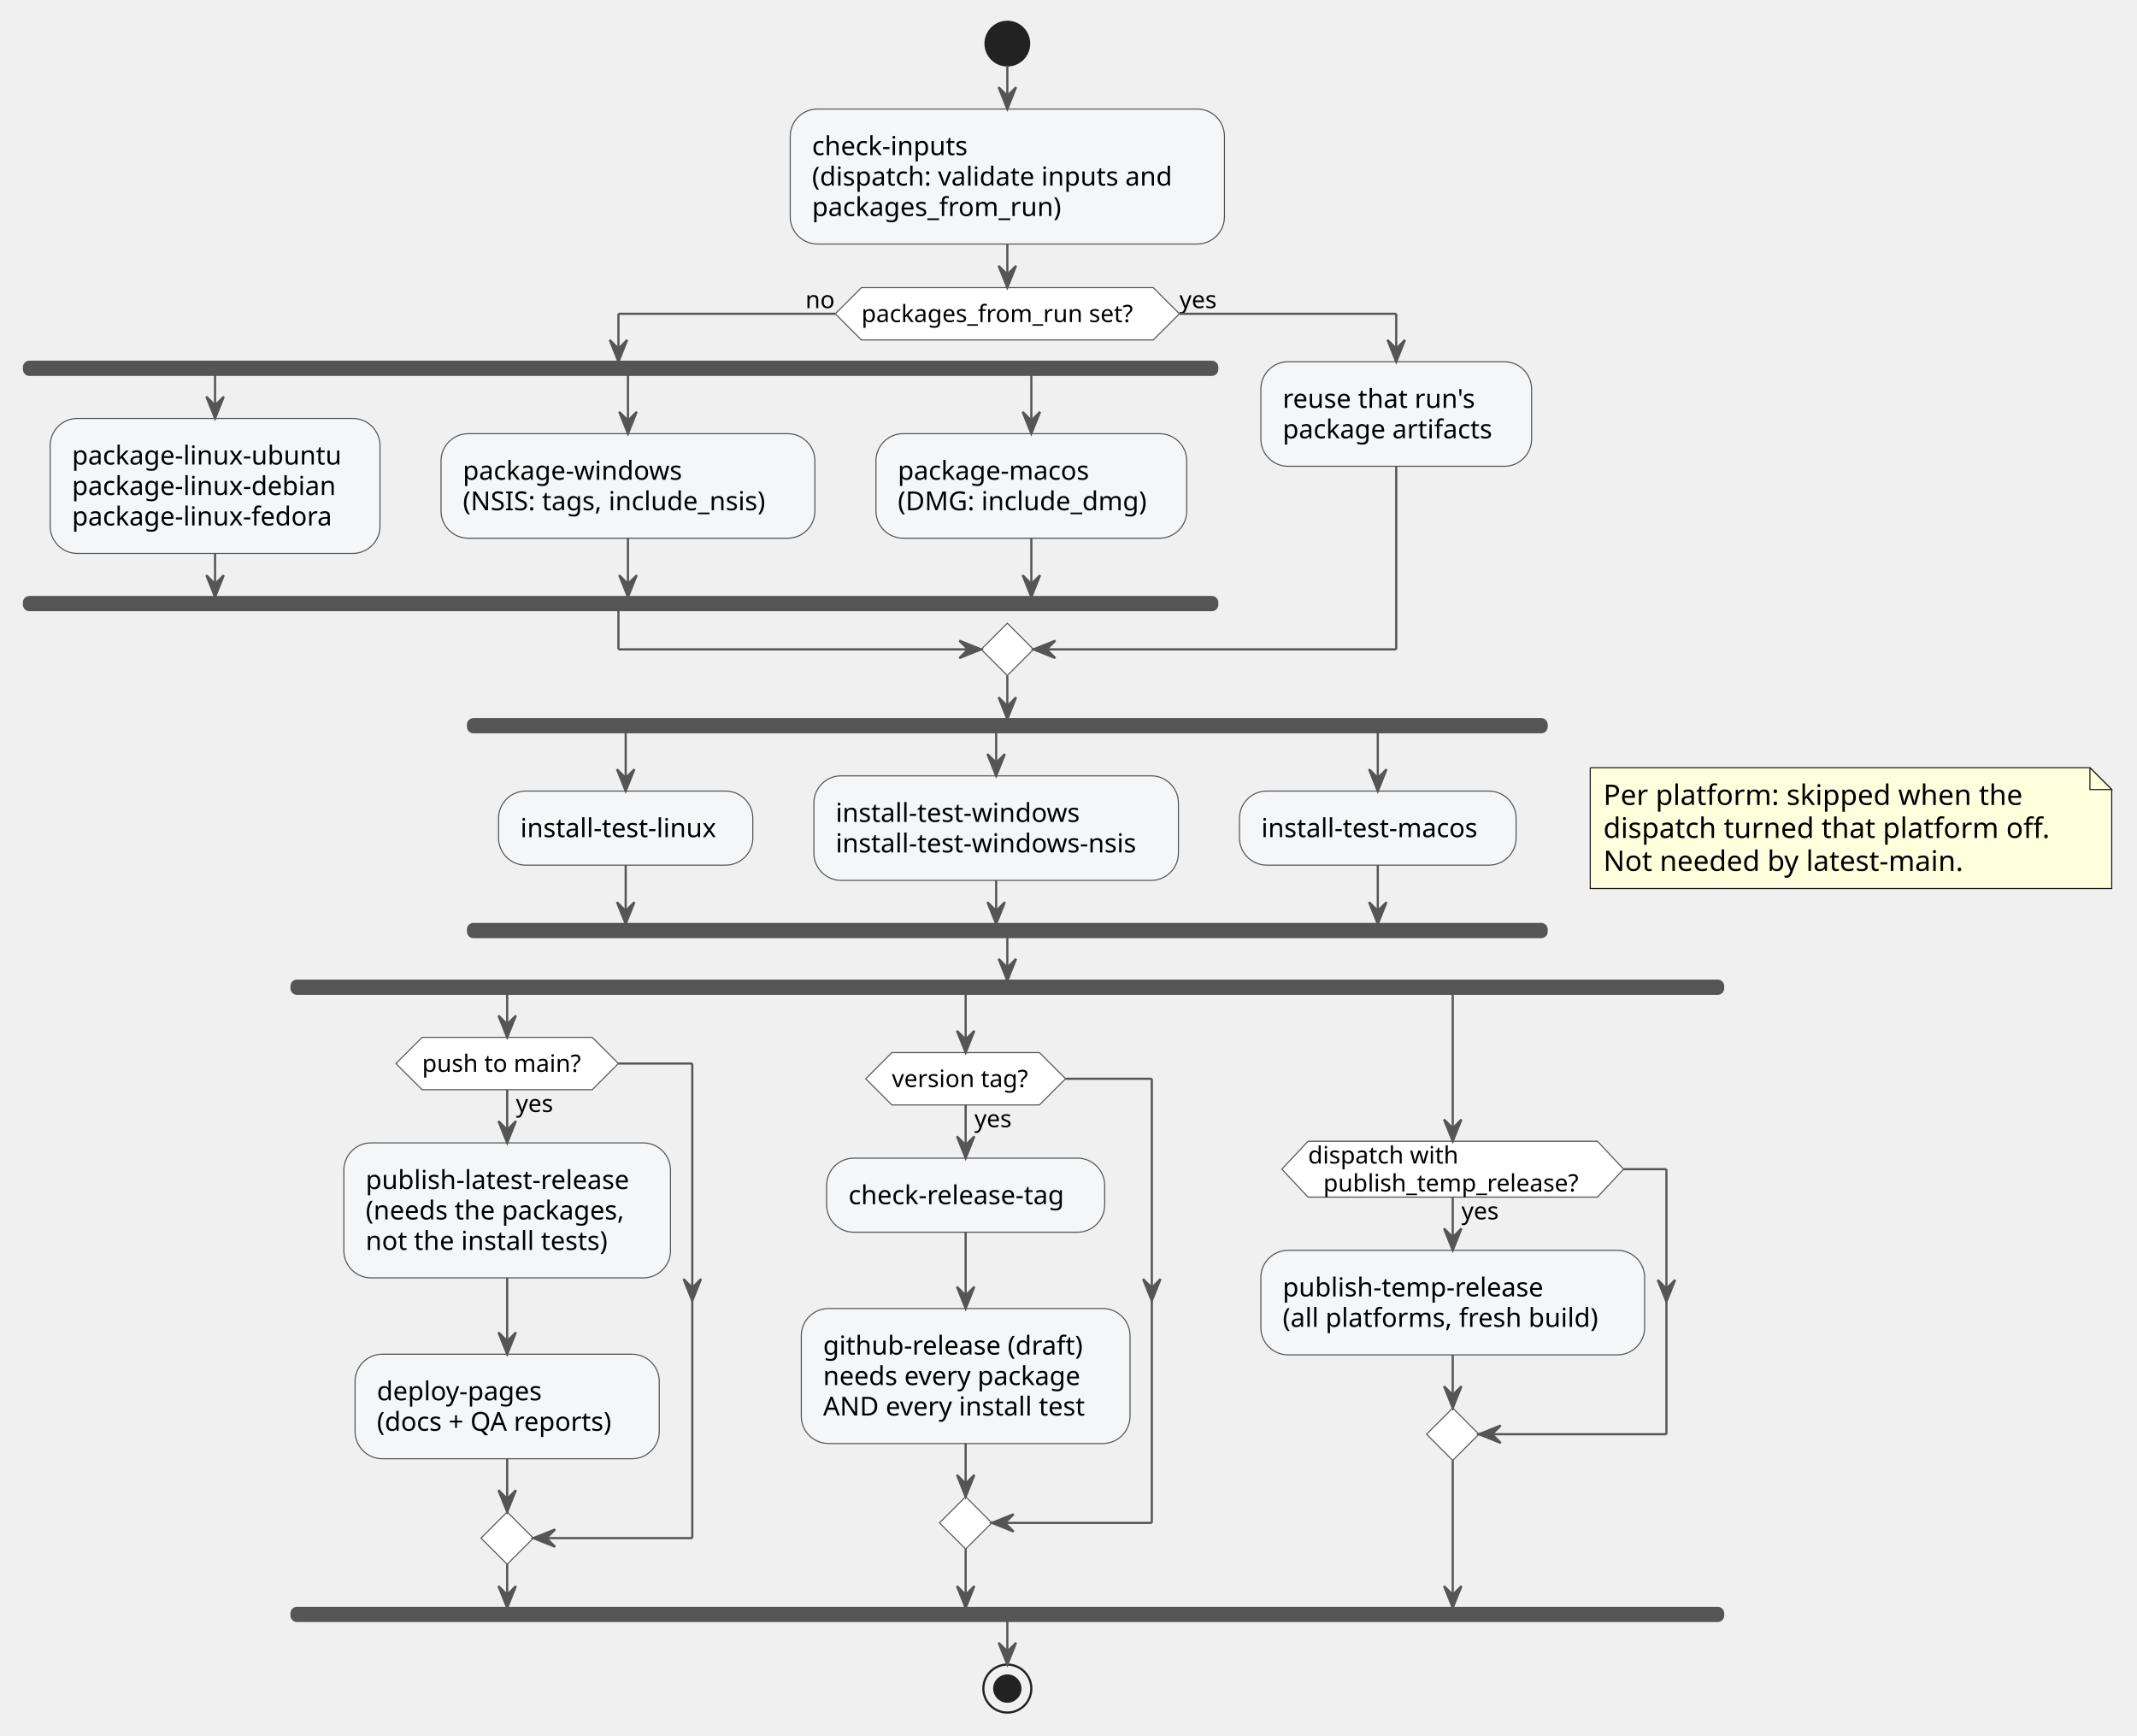
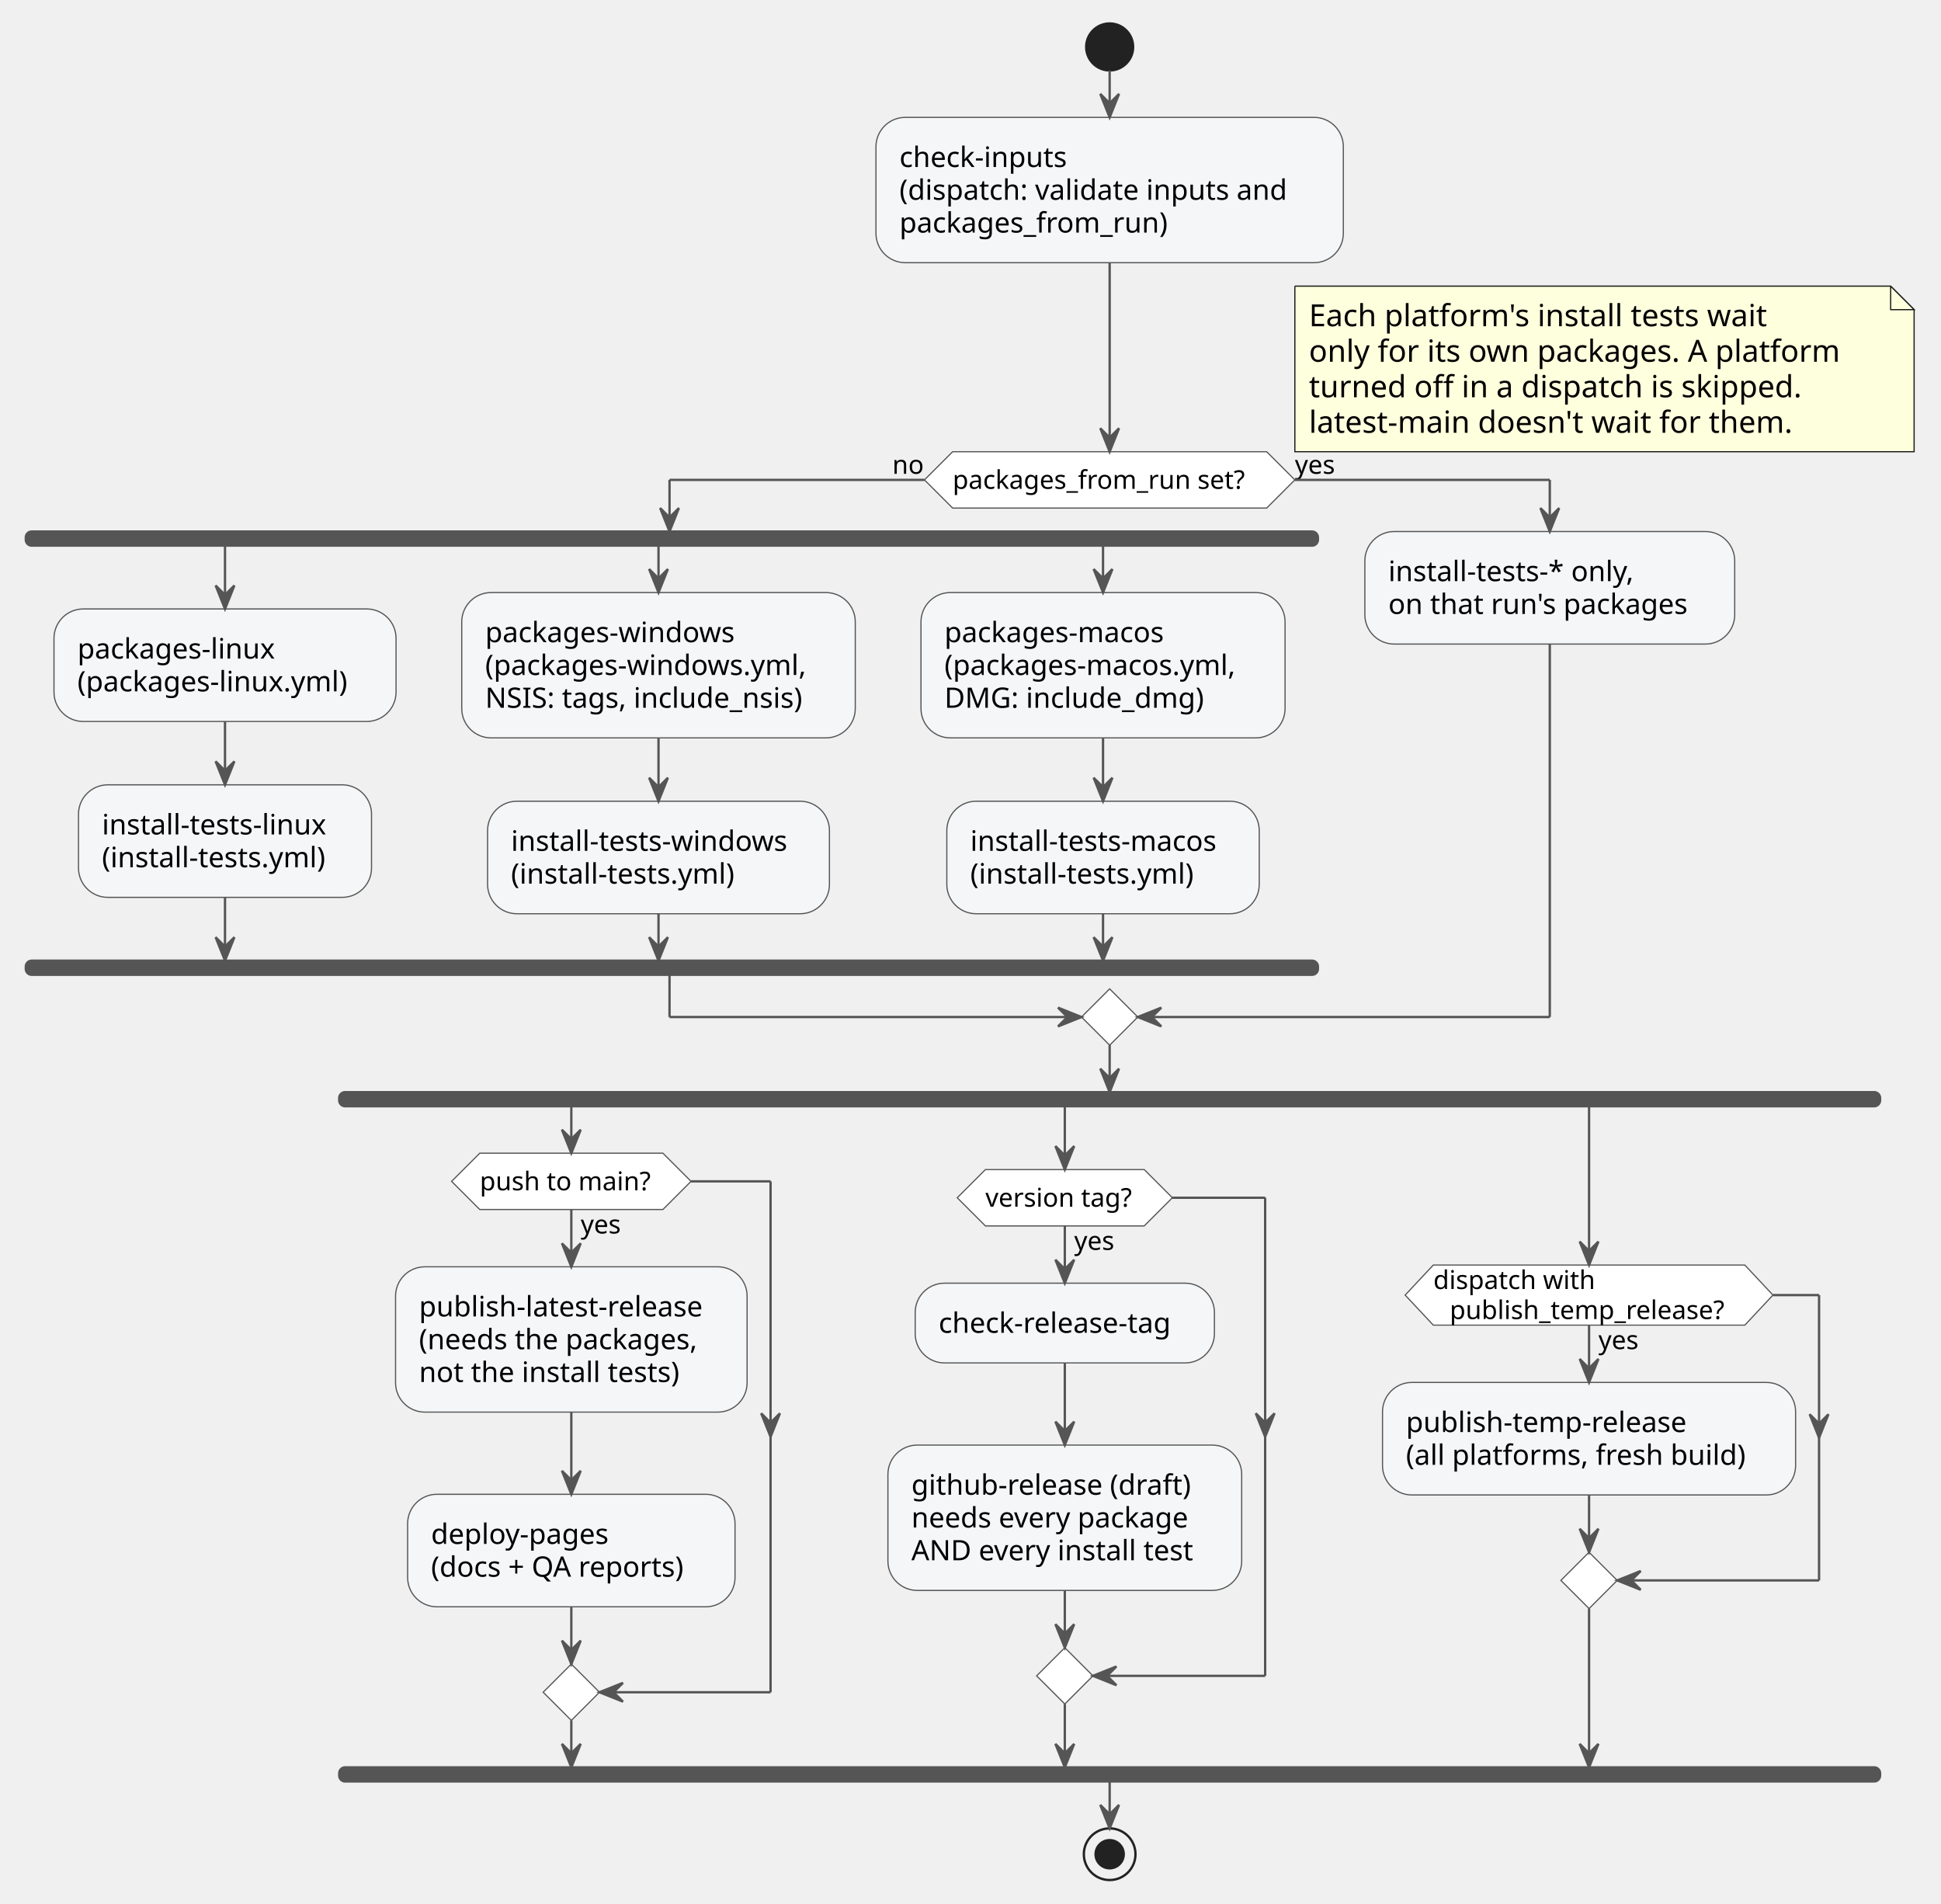
- <svg xmlns="http://www.w3.org/2000/svg" contentStyleType="text/css" data-diagram-type="ACTIVITY" height="796px" preserveAspectRatio="none" style="width:980px;height:796px;background:#FFFFFF;" version="1.1" viewBox="0 0 980 796" width="980px" zoomAndPan="magnify">
+ <svg xmlns="http://www.w3.org/2000/svg" contentStyleType="text/css" data-diagram-type="ACTIVITY" height="811px" preserveAspectRatio="none" style="width:827px;height:811px;background:#FFFFFF;" version="1.1" viewBox="0 0 827 811" width="827px" zoomAndPan="magnify">
  <defs />
  <g>
-     <ellipse cx="461.949" cy="20" fill="#222222" rx="10" ry="10" style="stroke:#222222;stroke-width:1;" />
-     <rect fill="#F4F6F8" height="61.906" rx="12.5" ry="12.5" style="stroke:#555555;stroke-width:0.5;" width="199.127" x="362.385" y="50" />
-     <text fill="#000000" font-family="sans-serif" font-size="12" lengthAdjust="spacing" textLength="76.582" x="372.385" y="71.139">check-inputs</text>
-     <text fill="#000000" font-family="sans-serif" font-size="12" lengthAdjust="spacing" textLength="179.127" x="372.385" y="85.107">(dispatch: validate inputs and</text>
-     <text fill="#000000" font-family="sans-serif" font-size="12" lengthAdjust="spacing" textLength="122.139" x="372.385" y="99.076">packages_from_run)</text>
-     <polygon fill="#FFFFFF" points="395.041,131.906,528.856,131.906,540.856,143.906,528.856,155.906,395.041,155.906,383.041,143.906,395.041,131.906" style="stroke:#555555;stroke-width:0.5;" />
-     <text fill="#000000" font-family="sans-serif" font-size="11" lengthAdjust="spacing" textLength="133.815" x="395.041" y="147.714">packages_from_run set?</text>
-     <text fill="#000000" font-family="sans-serif" font-size="11" lengthAdjust="spacing" textLength="13.702" x="369.339" y="141.312">no</text>
-     <text fill="#000000" font-family="sans-serif" font-size="11" lengthAdjust="spacing" textLength="19.008" x="540.856" y="141.312">yes</text>
-     <rect fill="#555555" height="6" rx="2.5" ry="2.5" style="stroke:#555555;stroke-width:1;" width="547.217" x="11" y="165.906" />
-     <rect fill="#F4F6F8" height="61.906" rx="12.5" ry="12.5" style="stroke:#555555;stroke-width:0.5;" width="151.256" x="23" y="191.906" />
-     <text fill="#000000" font-family="sans-serif" font-size="12" lengthAdjust="spacing" textLength="131.256" x="33" y="213.045">package-linux-ubuntu</text>
-     <text fill="#000000" font-family="sans-serif" font-size="12" lengthAdjust="spacing" textLength="129.422" x="33" y="227.014">package-linux-debian</text>
-     <text fill="#000000" font-family="sans-serif" font-size="12" lengthAdjust="spacing" textLength="127.365" x="33" y="240.982">package-linux-fedora</text>
-     <rect fill="#F4F6F8" height="47.938" rx="12.5" ry="12.5" style="stroke:#555555;stroke-width:0.5;" width="171.447" x="202.256" y="198.891" />
-     <text fill="#000000" font-family="sans-serif" font-size="12" lengthAdjust="spacing" textLength="106.981" x="212.256" y="220.029">package-windows</text>
-     <text fill="#000000" font-family="sans-serif" font-size="12" lengthAdjust="spacing" textLength="151.447" x="212.256" y="233.998">(NSIS: tags, include_nsis)</text>
-     <rect fill="#F4F6F8" height="47.938" rx="12.5" ry="12.5" style="stroke:#555555;stroke-width:0.5;" width="142.514" x="401.703" y="198.891" />
-     <text fill="#000000" font-family="sans-serif" font-size="12" lengthAdjust="spacing" textLength="94.436" x="411.703" y="220.029">package-macos</text>
-     <text fill="#000000" font-family="sans-serif" font-size="12" lengthAdjust="spacing" textLength="122.514" x="411.703" y="233.998">(DMG: include_dmg)</text>
-     <rect fill="#555555" height="6" rx="2.5" ry="2.5" style="stroke:#555555;stroke-width:1;" width="547.217" x="11" y="273.812" />
-     <rect fill="#F4F6F8" height="47.938" rx="12.5" ry="12.5" style="stroke:#555555;stroke-width:0.5;" width="124.144" x="578.217" y="165.906" />
-     <text fill="#000000" font-family="sans-serif" font-size="12" lengthAdjust="spacing" textLength="95.25" x="588.217" y="187.045">reuse that run's</text>
-     <text fill="#000000" font-family="sans-serif" font-size="12" lengthAdjust="spacing" textLength="104.144" x="588.217" y="201.014">package artifacts</text>
-     <polygon fill="#FFFFFF" points="461.949,285.812,473.949,297.812,461.949,309.812,449.949,297.812,461.949,285.812" style="stroke:#555555;stroke-width:0.5;" />
-     <path d="M729.267,352.082 L729.267,407.481 L968.411,407.481 L968.411,362.082 L958.411,352.082 L729.267,352.082" fill="#FEFFDD" style="stroke:#181818;stroke-width:0.5;" />
-     <path d="M958.411,352.082 L958.411,362.082 L968.411,362.082 L958.411,352.082" fill="#FEFFDD" style="stroke:#181818;stroke-width:0.5;" />
-     <text fill="#000000" font-family="sans-serif" font-size="13" lengthAdjust="spacing" textLength="204.667" x="735.267" y="369.149">Per platform: skipped when the</text>
-     <text fill="#000000" font-family="sans-serif" font-size="13" lengthAdjust="spacing" textLength="218.144" x="735.267" y="384.282">dispatch turned that platform off.</text>
-     <text fill="#000000" font-family="sans-serif" font-size="13" lengthAdjust="spacing" textLength="177.703" x="735.267" y="399.415">Not needed by latest-main.</text>
-     <rect fill="#555555" height="6" rx="2.5" ry="2.5" style="stroke:#555555;stroke-width:1;" width="494.637" x="214.63" y="329.812" />
-     <rect fill="#F4F6F8" height="33.969" rx="12.5" ry="12.5" style="stroke:#555555;stroke-width:0.5;" width="116.603" x="228.63" y="362.797" />
-     <text fill="#000000" font-family="sans-serif" font-size="12" lengthAdjust="spacing" textLength="96.603" x="238.63" y="383.935">install-test-linux</text>
-     <rect fill="#F4F6F8" height="47.938" rx="12.5" ry="12.5" style="stroke:#555555;stroke-width:0.5;" width="167.176" x="373.234" y="355.812" />
-     <text fill="#000000" font-family="sans-serif" font-size="12" lengthAdjust="spacing" textLength="119.402" x="383.234" y="376.951">install-test-windows</text>
-     <text fill="#000000" font-family="sans-serif" font-size="12" lengthAdjust="spacing" textLength="147.176" x="383.234" y="390.92">install-test-windows-nsis</text>
-     <rect fill="#F4F6F8" height="33.969" rx="12.5" ry="12.5" style="stroke:#555555;stroke-width:0.5;" width="126.857" x="568.41" y="362.797" />
-     <text fill="#000000" font-family="sans-serif" font-size="12" lengthAdjust="spacing" textLength="106.857" x="578.41" y="383.935">install-test-macos</text>
-     <rect fill="#555555" height="6" rx="2.5" ry="2.5" style="stroke:#555555;stroke-width:1;" width="494.637" x="214.63" y="423.75" />
-     <rect fill="#555555" height="6" rx="2.5" ry="2.5" style="stroke:#555555;stroke-width:1;" width="656.514" x="133.692" y="449.75" />
-     <rect fill="#F4F6F8" height="61.906" rx="12.5" ry="12.5" style="stroke:#555555;stroke-width:0.5;" width="149.779" x="157.692" y="524.152" />
-     <text fill="#000000" font-family="sans-serif" font-size="12" lengthAdjust="spacing" textLength="129.779" x="167.692" y="545.291">publish-latest-release</text>
-     <text fill="#000000" font-family="sans-serif" font-size="12" lengthAdjust="spacing" textLength="129.182" x="167.692" y="559.26">(needs the packages,</text>
-     <text fill="#000000" font-family="sans-serif" font-size="12" lengthAdjust="spacing" textLength="120.686" x="167.692" y="573.229">not the install tests)</text>
-     <rect fill="#F4F6F8" height="47.938" rx="12.5" ry="12.5" style="stroke:#555555;stroke-width:0.5;" width="139.49" x="162.836" y="621.059" />
-     <text fill="#000000" font-family="sans-serif" font-size="12" lengthAdjust="spacing" textLength="80.947" x="172.836" y="642.197">deploy-pages</text>
-     <text fill="#000000" font-family="sans-serif" font-size="12" lengthAdjust="spacing" textLength="119.49" x="172.836" y="656.166">(docs + QA reports)</text>
-     <polygon fill="#FFFFFF" points="193.574,475.75,271.589,475.75,283.589,487.75,271.589,499.75,193.574,499.75,181.574,487.75,193.574,475.75" style="stroke:#555555;stroke-width:0.5;" />
-     <text fill="#000000" font-family="sans-serif" font-size="11" lengthAdjust="spacing" textLength="19.008" x="236.582" y="509.96">yes</text>
-     <text fill="#000000" font-family="sans-serif" font-size="11" lengthAdjust="spacing" textLength="78.015" x="193.574" y="491.558">push to main?</text>
-     <polygon fill="#FFFFFF" points="232.582,693.398,244.582,705.398,232.582,717.398,220.582,705.398,232.582,693.398" style="stroke:#555555;stroke-width:0.5;" />
-     <rect fill="#F4F6F8" height="33.969" rx="12.5" ry="12.5" style="stroke:#555555;stroke-width:0.5;" width="127.49" x="379.093" y="531.137" />
-     <text fill="#000000" font-family="sans-serif" font-size="12" lengthAdjust="spacing" textLength="107.49" x="389.093" y="552.275">check-release-tag</text>
-     <rect fill="#F4F6F8" height="61.906" rx="12.5" ry="12.5" style="stroke:#555555;stroke-width:0.5;" width="150.734" x="367.471" y="600.106" />
-     <text fill="#000000" font-family="sans-serif" font-size="12" lengthAdjust="spacing" textLength="128.848" x="377.471" y="621.244">github-release (draft)</text>
-     <text fill="#000000" font-family="sans-serif" font-size="12" lengthAdjust="spacing" textLength="128.643" x="377.471" y="635.213">needs every package</text>
-     <text fill="#000000" font-family="sans-serif" font-size="12" lengthAdjust="spacing" textLength="130.734" x="377.471" y="649.182">AND every install test</text>
-     <polygon fill="#FFFFFF" points="409.009,482.734,476.668,482.734,488.668,494.734,476.668,506.734,409.009,506.734,397.009,494.734,409.009,482.734" style="stroke:#555555;stroke-width:0.5;" />
-     <text fill="#000000" font-family="sans-serif" font-size="11" lengthAdjust="spacing" textLength="19.008" x="446.838" y="516.945">yes</text>
-     <text fill="#000000" font-family="sans-serif" font-size="11" lengthAdjust="spacing" textLength="67.66" x="409.009" y="498.543">version tag?</text>
-     <polygon fill="#FFFFFF" points="442.838,686.414,454.838,698.414,442.838,710.414,430.838,698.414,442.838,686.414" style="stroke:#555555;stroke-width:0.5;" />
-     <rect fill="#F4F6F8" height="47.938" rx="12.5" ry="12.5" style="stroke:#555555;stroke-width:0.5;" width="176" x="578.206" y="573.41" />
-     <text fill="#000000" font-family="sans-serif" font-size="12" lengthAdjust="spacing" textLength="127.441" x="588.206" y="594.549">publish-temp-release</text>
-     <text fill="#000000" font-family="sans-serif" font-size="12" lengthAdjust="spacing" textLength="156" x="588.206" y="608.518">(all platforms, fresh build)</text>
-     <polygon fill="#FFFFFF" points="599.848,523.398,732.563,523.398,744.563,536.203,732.563,549.008,599.848,549.008,587.848,536.203,599.848,523.398" style="stroke:#555555;stroke-width:0.5;" />
-     <text fill="#000000" font-family="sans-serif" font-size="11" lengthAdjust="spacing" textLength="19.008" x="670.206" y="559.218">yes</text>
-     <text fill="#000000" font-family="sans-serif" font-size="11" lengthAdjust="spacing" textLength="73.659" x="599.848" y="533.609">dispatch with</text>
-     <text fill="#000000" font-family="sans-serif" font-size="11" lengthAdjust="spacing" textLength="125.721" x="606.842" y="546.414">publish_temp_release?</text>
-     <polygon fill="#FFFFFF" points="666.206,645.75,678.206,657.75,666.206,669.75,654.206,657.75,666.206,645.75" style="stroke:#555555;stroke-width:0.5;" />
-     <rect fill="#555555" height="6" rx="2.5" ry="2.5" style="stroke:#555555;stroke-width:1;" width="656.514" x="133.692" y="737.398" />
-     <ellipse cx="461.949" cy="774.398" fill="none" rx="11" ry="11" style="stroke:#222222;stroke-width:1;" />
-     <ellipse cx="461.949" cy="774.398" fill="#222222" rx="6" ry="6" style="stroke:#222222;stroke-width:1;" />
-     <line style="stroke:#555555;stroke-width:1;" x1="461.949" x2="461.949" y1="30" y2="50" />
-     <polygon fill="#555555" points="457.949,40,461.949,50,465.949,40,461.949,44" style="stroke:#555555;stroke-width:1;" />
-     <line style="stroke:#555555;stroke-width:1;" x1="98.628" x2="98.628" y1="171.906" y2="191.906" />
-     <polygon fill="#555555" points="94.628,181.906,98.628,191.906,102.628,181.906,98.628,185.906" style="stroke:#555555;stroke-width:1;" />
-     <line style="stroke:#555555;stroke-width:1;" x1="287.979" x2="287.979" y1="171.906" y2="198.891" />
-     <polygon fill="#555555" points="283.979,188.891,287.979,198.891,291.979,188.891,287.979,192.891" style="stroke:#555555;stroke-width:1;" />
-     <line style="stroke:#555555;stroke-width:1;" x1="472.96" x2="472.96" y1="171.906" y2="198.891" />
-     <polygon fill="#555555" points="468.96,188.891,472.96,198.891,476.96,188.891,472.96,192.891" style="stroke:#555555;stroke-width:1;" />
-     <line style="stroke:#555555;stroke-width:1;" x1="98.628" x2="98.628" y1="253.812" y2="273.812" />
-     <polygon fill="#555555" points="94.628,263.812,98.628,273.812,102.628,263.812,98.628,267.812" style="stroke:#555555;stroke-width:1;" />
-     <line style="stroke:#555555;stroke-width:1;" x1="287.979" x2="287.979" y1="246.828" y2="273.812" />
-     <polygon fill="#555555" points="283.979,263.812,287.979,273.812,291.979,263.812,287.979,267.812" style="stroke:#555555;stroke-width:1;" />
-     <line style="stroke:#555555;stroke-width:1;" x1="472.96" x2="472.96" y1="246.828" y2="273.812" />
-     <polygon fill="#555555" points="468.96,263.812,472.96,273.812,476.96,263.812,472.96,267.812" style="stroke:#555555;stroke-width:1;" />
-     <line style="stroke:#555555;stroke-width:1;" x1="383.041" x2="283.608" y1="143.906" y2="143.906" />
-     <line style="stroke:#555555;stroke-width:1;" x1="283.608" x2="283.608" y1="143.906" y2="165.906" />
-     <polygon fill="#555555" points="279.608,155.906,283.608,165.906,287.608,155.906,283.608,159.906" style="stroke:#555555;stroke-width:1;" />
-     <line style="stroke:#555555;stroke-width:1;" x1="540.856" x2="640.289" y1="143.906" y2="143.906" />
-     <line style="stroke:#555555;stroke-width:1;" x1="640.289" x2="640.289" y1="143.906" y2="165.906" />
-     <polygon fill="#555555" points="636.289,155.906,640.289,165.906,644.289,155.906,640.289,159.906" style="stroke:#555555;stroke-width:1;" />
-     <line style="stroke:#555555;stroke-width:1;" x1="283.608" x2="283.608" y1="279.812" y2="297.812" />
-     <line style="stroke:#555555;stroke-width:1;" x1="283.608" x2="449.949" y1="297.812" y2="297.812" />
-     <polygon fill="#555555" points="439.949,293.812,449.949,297.812,439.949,301.812,443.949,297.812" style="stroke:#555555;stroke-width:1;" />
-     <line style="stroke:#555555;stroke-width:1;" x1="640.289" x2="640.289" y1="213.844" y2="297.812" />
-     <line style="stroke:#555555;stroke-width:1;" x1="640.289" x2="473.949" y1="297.812" y2="297.812" />
-     <polygon fill="#555555" points="483.949,293.812,473.949,297.812,483.949,301.812,479.949,297.812" style="stroke:#555555;stroke-width:1;" />
-     <line style="stroke:#555555;stroke-width:1;" x1="461.949" x2="461.949" y1="111.906" y2="131.906" />
-     <polygon fill="#555555" points="457.949,121.906,461.949,131.906,465.949,121.906,461.949,125.906" style="stroke:#555555;stroke-width:1;" />
-     <line style="stroke:#555555;stroke-width:1;" x1="286.932" x2="286.932" y1="335.812" y2="362.797" />
-     <polygon fill="#555555" points="282.932,352.797,286.932,362.797,290.932,352.797,286.932,356.797" style="stroke:#555555;stroke-width:1;" />
-     <line style="stroke:#555555;stroke-width:1;" x1="456.822" x2="456.822" y1="335.812" y2="355.812" />
-     <polygon fill="#555555" points="452.822,345.812,456.822,355.812,460.822,345.812,456.822,349.812" style="stroke:#555555;stroke-width:1;" />
-     <line style="stroke:#555555;stroke-width:1;" x1="631.838" x2="631.838" y1="335.812" y2="362.797" />
-     <polygon fill="#555555" points="627.838,352.797,631.838,362.797,635.838,352.797,631.838,356.797" style="stroke:#555555;stroke-width:1;" />
-     <line style="stroke:#555555;stroke-width:1;" x1="286.932" x2="286.932" y1="396.766" y2="423.75" />
-     <polygon fill="#555555" points="282.932,413.75,286.932,423.75,290.932,413.75,286.932,417.75" style="stroke:#555555;stroke-width:1;" />
-     <line style="stroke:#555555;stroke-width:1;" x1="456.822" x2="456.822" y1="403.75" y2="423.75" />
-     <polygon fill="#555555" points="452.822,413.75,456.822,423.75,460.822,413.75,456.822,417.75" style="stroke:#555555;stroke-width:1;" />
-     <line style="stroke:#555555;stroke-width:1;" x1="631.838" x2="631.838" y1="396.766" y2="423.75" />
-     <polygon fill="#555555" points="627.838,413.75,631.838,423.75,635.838,413.75,631.838,417.75" style="stroke:#555555;stroke-width:1;" />
-     <line style="stroke:#555555;stroke-width:1;" x1="461.949" x2="461.949" y1="309.812" y2="329.812" />
-     <polygon fill="#555555" points="457.949,319.812,461.949,329.812,465.949,319.812,461.949,323.812" style="stroke:#555555;stroke-width:1;" />
-     <line style="stroke:#555555;stroke-width:1;" x1="232.582" x2="232.582" y1="586.059" y2="621.059" />
-     <polygon fill="#555555" points="228.582,611.059,232.582,621.059,236.582,611.059,232.582,615.059" style="stroke:#555555;stroke-width:1;" />
-     <line style="stroke:#555555;stroke-width:1;" x1="232.582" x2="232.582" y1="499.75" y2="524.152" />
-     <polygon fill="#555555" points="228.582,514.152,232.582,524.152,236.582,514.152,232.582,518.152" style="stroke:#555555;stroke-width:1;" />
-     <line style="stroke:#555555;stroke-width:1;" x1="283.589" x2="317.471" y1="487.75" y2="487.75" />
-     <polygon fill="#555555" points="313.471,586.574,317.471,596.574,321.471,586.574,317.471,590.574" style="stroke:#555555;stroke-width:1;" />
-     <line style="stroke:#555555;stroke-width:1;" x1="317.471" x2="317.471" y1="487.75" y2="705.398" />
-     <line style="stroke:#555555;stroke-width:1;" x1="317.471" x2="244.582" y1="705.398" y2="705.398" />
-     <polygon fill="#555555" points="254.582,701.398,244.582,705.398,254.582,709.398,250.582,705.398" style="stroke:#555555;stroke-width:1;" />
-     <line style="stroke:#555555;stroke-width:1;" x1="232.582" x2="232.582" y1="668.996" y2="693.398" />
-     <polygon fill="#555555" points="228.582,683.398,232.582,693.398,236.582,683.398,232.582,687.398" style="stroke:#555555;stroke-width:1;" />
-     <line style="stroke:#555555;stroke-width:1;" x1="442.838" x2="442.838" y1="565.106" y2="600.106" />
-     <polygon fill="#555555" points="438.838,590.106,442.838,600.106,446.838,590.106,442.838,594.106" style="stroke:#555555;stroke-width:1;" />
-     <line style="stroke:#555555;stroke-width:1;" x1="442.838" x2="442.838" y1="506.734" y2="531.137" />
-     <polygon fill="#555555" points="438.838,521.137,442.838,531.137,446.838,521.137,442.838,525.137" style="stroke:#555555;stroke-width:1;" />
-     <line style="stroke:#555555;stroke-width:1;" x1="488.668" x2="528.206" y1="494.734" y2="494.734" />
-     <polygon fill="#555555" points="524.206,586.574,528.206,596.574,532.206,586.574,528.206,590.574" style="stroke:#555555;stroke-width:1;" />
-     <line style="stroke:#555555;stroke-width:1;" x1="528.206" x2="528.206" y1="494.734" y2="698.414" />
-     <line style="stroke:#555555;stroke-width:1;" x1="528.206" x2="454.838" y1="698.414" y2="698.414" />
-     <polygon fill="#555555" points="464.838,694.414,454.838,698.414,464.838,702.414,460.838,698.414" style="stroke:#555555;stroke-width:1;" />
-     <line style="stroke:#555555;stroke-width:1;" x1="442.838" x2="442.838" y1="662.012" y2="686.414" />
-     <polygon fill="#555555" points="438.838,676.414,442.838,686.414,446.838,676.414,442.838,680.414" style="stroke:#555555;stroke-width:1;" />
-     <line style="stroke:#555555;stroke-width:1;" x1="666.206" x2="666.206" y1="549.008" y2="573.41" />
-     <polygon fill="#555555" points="662.206,563.41,666.206,573.41,670.206,563.41,666.206,567.41" style="stroke:#555555;stroke-width:1;" />
-     <line style="stroke:#555555;stroke-width:1;" x1="744.563" x2="764.206" y1="536.203" y2="536.203" />
-     <polygon fill="#555555" points="760.206,586.977,764.206,596.977,768.206,586.977,764.206,590.977" style="stroke:#555555;stroke-width:1;" />
-     <line style="stroke:#555555;stroke-width:1;" x1="764.206" x2="764.206" y1="536.203" y2="657.75" />
-     <line style="stroke:#555555;stroke-width:1;" x1="764.206" x2="678.206" y1="657.75" y2="657.75" />
-     <polygon fill="#555555" points="688.206,653.75,678.206,657.75,688.206,661.75,684.206,657.75" style="stroke:#555555;stroke-width:1;" />
-     <line style="stroke:#555555;stroke-width:1;" x1="666.206" x2="666.206" y1="621.348" y2="645.75" />
-     <polygon fill="#555555" points="662.206,635.75,666.206,645.75,670.206,635.75,666.206,639.75" style="stroke:#555555;stroke-width:1;" />
-     <line style="stroke:#555555;stroke-width:1;" x1="232.582" x2="232.582" y1="455.75" y2="475.75" />
-     <polygon fill="#555555" points="228.582,465.75,232.582,475.75,236.582,465.75,232.582,469.75" style="stroke:#555555;stroke-width:1;" />
-     <line style="stroke:#555555;stroke-width:1;" x1="442.838" x2="442.838" y1="455.75" y2="482.734" />
-     <polygon fill="#555555" points="438.838,472.734,442.838,482.734,446.838,472.734,442.838,476.734" style="stroke:#555555;stroke-width:1;" />
-     <line style="stroke:#555555;stroke-width:1;" x1="666.206" x2="666.206" y1="455.75" y2="523.398" />
-     <polygon fill="#555555" points="662.206,513.398,666.206,523.398,670.206,513.398,666.206,517.398" style="stroke:#555555;stroke-width:1;" />
-     <line style="stroke:#555555;stroke-width:1;" x1="232.582" x2="232.582" y1="717.398" y2="737.398" />
-     <polygon fill="#555555" points="228.582,727.398,232.582,737.398,236.582,727.398,232.582,731.398" style="stroke:#555555;stroke-width:1;" />
-     <line style="stroke:#555555;stroke-width:1;" x1="442.838" x2="442.838" y1="710.414" y2="737.398" />
-     <polygon fill="#555555" points="438.838,727.398,442.838,737.398,446.838,727.398,442.838,731.398" style="stroke:#555555;stroke-width:1;" />
-     <line style="stroke:#555555;stroke-width:1;" x1="666.206" x2="666.206" y1="669.75" y2="737.398" />
-     <polygon fill="#555555" points="662.206,727.398,666.206,737.398,670.206,727.398,666.206,731.398" style="stroke:#555555;stroke-width:1;" />
-     <line style="stroke:#555555;stroke-width:1;" x1="461.949" x2="461.949" y1="429.75" y2="449.75" />
-     <polygon fill="#555555" points="457.949,439.75,461.949,449.75,465.949,439.75,461.949,443.75" style="stroke:#555555;stroke-width:1;" />
-     <line style="stroke:#555555;stroke-width:1;" x1="461.949" x2="461.949" y1="743.398" y2="763.398" />
-     <polygon fill="#555555" points="457.949,753.398,461.949,763.398,465.949,753.398,461.949,757.398" style="stroke:#555555;stroke-width:1;" />
+     <ellipse cx="472.79" cy="20" fill="#222222" rx="10" ry="10" style="stroke:#222222;stroke-width:1;" />
+     <rect fill="#F4F6F8" height="61.906" rx="12.5" ry="12.5" style="stroke:#555555;stroke-width:0.5;" width="199.127" x="373.227" y="50" />
+     <text fill="#000000" font-family="sans-serif" font-size="12" lengthAdjust="spacing" textLength="76.582" x="383.227" y="71.139">check-inputs</text>
+     <text fill="#000000" font-family="sans-serif" font-size="12" lengthAdjust="spacing" textLength="179.127" x="383.227" y="85.107">(dispatch: validate inputs and</text>
+     <text fill="#000000" font-family="sans-serif" font-size="12" lengthAdjust="spacing" textLength="122.139" x="383.227" y="99.076">packages_from_run)</text>
+     <path d="M551.698,121.906 L551.698,192.438 L815.546,192.438 L815.546,131.906 L805.546,121.906 L551.698,121.906" fill="#FEFFDD" style="stroke:#181818;stroke-width:0.5;" />
+     <path d="M805.546,121.906 L805.546,131.906 L815.546,131.906 L805.546,121.906" fill="#FEFFDD" style="stroke:#181818;stroke-width:0.5;" />
+     <text fill="#000000" font-family="sans-serif" font-size="13" lengthAdjust="spacing" textLength="211.866" x="557.698" y="138.973">Each platform's install tests wait</text>
+     <text fill="#000000" font-family="sans-serif" font-size="13" lengthAdjust="spacing" textLength="242.849" x="557.698" y="154.106">only for its own packages. A platform</text>
+     <text fill="#000000" font-family="sans-serif" font-size="13" lengthAdjust="spacing" textLength="225.412" x="557.698" y="169.239">turned off in a dispatch is skipped.</text>
+     <text fill="#000000" font-family="sans-serif" font-size="13" lengthAdjust="spacing" textLength="221.444" x="557.698" y="184.372">latest-main doesn't wait for them.</text>
+     <polygon fill="#FFFFFF" points="405.882,192.438,539.698,192.438,551.698,204.438,539.698,216.438,405.882,216.438,393.882,204.438,405.882,192.438" style="stroke:#555555;stroke-width:0.5;" />
+     <text fill="#000000" font-family="sans-serif" font-size="11" lengthAdjust="spacing" textLength="133.815" x="405.882" y="208.246">packages_from_run set?</text>
+     <text fill="#000000" font-family="sans-serif" font-size="11" lengthAdjust="spacing" textLength="13.702" x="380.181" y="201.843">no</text>
+     <text fill="#000000" font-family="sans-serif" font-size="11" lengthAdjust="spacing" textLength="19.008" x="551.698" y="201.843">yes</text>
+     <rect fill="#555555" height="6" rx="2.5" ry="2.5" style="stroke:#555555;stroke-width:1;" width="550.527" x="11" y="226.438" />
+     <rect fill="#F4F6F8" height="47.938" rx="12.5" ry="12.5" style="stroke:#555555;stroke-width:0.5;" width="145.736" x="23" y="259.422" />
+     <text fill="#000000" font-family="sans-serif" font-size="12" lengthAdjust="spacing" textLength="90.434" x="33" y="280.56">packages-linux</text>
+     <text fill="#000000" font-family="sans-serif" font-size="12" lengthAdjust="spacing" textLength="125.736" x="33" y="294.529">(packages-linux.yml)</text>
+     <rect fill="#F4F6F8" height="47.938" rx="12.5" ry="12.5" style="stroke:#555555;stroke-width:0.5;" width="124.848" x="33.444" y="334.344" />
+     <text fill="#000000" font-family="sans-serif" font-size="12" lengthAdjust="spacing" textLength="102.856" x="43.444" y="355.482">install-tests-linux</text>
+     <text fill="#000000" font-family="sans-serif" font-size="12" lengthAdjust="spacing" textLength="104.848" x="43.444" y="369.451">(install-tests.yml)</text>
+     <rect fill="#F4F6F8" height="61.906" rx="12.5" ry="12.5" style="stroke:#555555;stroke-width:0.5;" width="167.668" x="196.736" y="252.438" />
+     <text fill="#000000" font-family="sans-serif" font-size="12" lengthAdjust="spacing" textLength="113.232" x="206.736" y="273.576">packages-windows</text>
+     <text fill="#000000" font-family="sans-serif" font-size="12" lengthAdjust="spacing" textLength="147.668" x="206.736" y="287.545">(packages-windows.yml,</text>
+     <text fill="#000000" font-family="sans-serif" font-size="12" lengthAdjust="spacing" textLength="146.766" x="206.736" y="301.514">NSIS: tags, include_nsis)</text>
+     <rect fill="#F4F6F8" height="47.938" rx="12.5" ry="12.5" style="stroke:#555555;stroke-width:0.5;" width="145.654" x="207.743" y="341.328" />
+     <text fill="#000000" font-family="sans-serif" font-size="12" lengthAdjust="spacing" textLength="125.654" x="217.743" y="362.467">install-tests-windows</text>
+     <text fill="#000000" font-family="sans-serif" font-size="12" lengthAdjust="spacing" textLength="104.848" x="217.743" y="376.435">(install-tests.yml)</text>
+     <rect fill="#F4F6F8" height="61.906" rx="12.5" ry="12.5" style="stroke:#555555;stroke-width:0.5;" width="155.123" x="392.404" y="252.438" />
+     <text fill="#000000" font-family="sans-serif" font-size="12" lengthAdjust="spacing" textLength="100.688" x="402.404" y="273.576">packages-macos</text>
+     <text fill="#000000" font-family="sans-serif" font-size="12" lengthAdjust="spacing" textLength="135.123" x="402.404" y="287.545">(packages-macos.yml,</text>
+     <text fill="#000000" font-family="sans-serif" font-size="12" lengthAdjust="spacing" textLength="117.832" x="402.404" y="301.514">DMG: include_dmg)</text>
+     <rect fill="#F4F6F8" height="47.938" rx="12.5" ry="12.5" style="stroke:#555555;stroke-width:0.5;" width="133.109" x="403.411" y="341.328" />
+     <text fill="#000000" font-family="sans-serif" font-size="12" lengthAdjust="spacing" textLength="113.109" x="413.411" y="362.467">install-tests-macos</text>
+     <text fill="#000000" font-family="sans-serif" font-size="12" lengthAdjust="spacing" textLength="104.848" x="413.411" y="376.435">(install-tests.yml)</text>
+     <rect fill="#555555" height="6" rx="2.5" ry="2.5" style="stroke:#555555;stroke-width:1;" width="550.527" x="11" y="409.266" />
+     <rect fill="#F4F6F8" height="47.938" rx="12.5" ry="12.5" style="stroke:#555555;stroke-width:0.5;" width="157.578" x="581.527" y="226.438" />
+     <text fill="#000000" font-family="sans-serif" font-size="12" lengthAdjust="spacing" textLength="112.887" x="591.527" y="247.576">install-tests-* only,</text>
+     <text fill="#000000" font-family="sans-serif" font-size="12" lengthAdjust="spacing" textLength="137.578" x="591.527" y="261.545">on that run's packages</text>
+     <polygon fill="#FFFFFF" points="472.79,421.266,484.79,433.266,472.79,445.266,460.79,433.266,472.79,421.266" style="stroke:#555555;stroke-width:0.5;" />
+     <rect fill="#555555" height="6" rx="2.5" ry="2.5" style="stroke:#555555;stroke-width:1;" width="656.514" x="144.533" y="465.266" />
+     <rect fill="#F4F6F8" height="61.906" rx="12.5" ry="12.5" style="stroke:#555555;stroke-width:0.5;" width="149.779" x="168.533" y="539.668" />
+     <text fill="#000000" font-family="sans-serif" font-size="12" lengthAdjust="spacing" textLength="129.779" x="178.533" y="560.807">publish-latest-release</text>
+     <text fill="#000000" font-family="sans-serif" font-size="12" lengthAdjust="spacing" textLength="129.182" x="178.533" y="574.775">(needs the packages,</text>
+     <text fill="#000000" font-family="sans-serif" font-size="12" lengthAdjust="spacing" textLength="120.686" x="178.533" y="588.744">not the install tests)</text>
+     <rect fill="#F4F6F8" height="47.938" rx="12.5" ry="12.5" style="stroke:#555555;stroke-width:0.5;" width="139.49" x="173.678" y="636.574" />
+     <text fill="#000000" font-family="sans-serif" font-size="12" lengthAdjust="spacing" textLength="80.947" x="183.678" y="657.713">deploy-pages</text>
+     <text fill="#000000" font-family="sans-serif" font-size="12" lengthAdjust="spacing" textLength="119.49" x="183.678" y="671.682">(docs + QA reports)</text>
+     <polygon fill="#FFFFFF" points="204.415,491.266,282.43,491.266,294.43,503.266,282.43,515.266,204.415,515.266,192.415,503.266,204.415,491.266" style="stroke:#555555;stroke-width:0.5;" />
+     <text fill="#000000" font-family="sans-serif" font-size="11" lengthAdjust="spacing" textLength="19.008" x="247.423" y="525.476">yes</text>
+     <text fill="#000000" font-family="sans-serif" font-size="11" lengthAdjust="spacing" textLength="78.015" x="204.415" y="507.074">push to main?</text>
+     <polygon fill="#FFFFFF" points="243.423,708.914,255.423,720.914,243.423,732.914,231.423,720.914,243.423,708.914" style="stroke:#555555;stroke-width:0.5;" />
+     <rect fill="#F4F6F8" height="33.969" rx="12.5" ry="12.5" style="stroke:#555555;stroke-width:0.5;" width="127.49" x="389.935" y="546.652" />
+     <text fill="#000000" font-family="sans-serif" font-size="12" lengthAdjust="spacing" textLength="107.49" x="399.935" y="567.791">check-release-tag</text>
+     <rect fill="#F4F6F8" height="61.906" rx="12.5" ry="12.5" style="stroke:#555555;stroke-width:0.5;" width="150.734" x="378.312" y="615.621" />
+     <text fill="#000000" font-family="sans-serif" font-size="12" lengthAdjust="spacing" textLength="128.848" x="388.312" y="636.76">github-release (draft)</text>
+     <text fill="#000000" font-family="sans-serif" font-size="12" lengthAdjust="spacing" textLength="128.643" x="388.312" y="650.729">needs every package</text>
+     <text fill="#000000" font-family="sans-serif" font-size="12" lengthAdjust="spacing" textLength="130.734" x="388.312" y="664.697">AND every install test</text>
+     <polygon fill="#FFFFFF" points="419.85,498.25,487.51,498.25,499.51,510.25,487.51,522.25,419.85,522.25,407.85,510.25,419.85,498.25" style="stroke:#555555;stroke-width:0.5;" />
+     <text fill="#000000" font-family="sans-serif" font-size="11" lengthAdjust="spacing" textLength="19.008" x="457.68" y="532.46">yes</text>
+     <text fill="#000000" font-family="sans-serif" font-size="11" lengthAdjust="spacing" textLength="67.66" x="419.85" y="514.058">version tag?</text>
+     <polygon fill="#FFFFFF" points="453.68,701.93,465.68,713.93,453.68,725.93,441.68,713.93,453.68,701.93" style="stroke:#555555;stroke-width:0.5;" />
+     <rect fill="#F4F6F8" height="47.938" rx="12.5" ry="12.5" style="stroke:#555555;stroke-width:0.5;" width="176" x="589.047" y="588.926" />
+     <text fill="#000000" font-family="sans-serif" font-size="12" lengthAdjust="spacing" textLength="127.441" x="599.047" y="610.064">publish-temp-release</text>
+     <text fill="#000000" font-family="sans-serif" font-size="12" lengthAdjust="spacing" textLength="156" x="599.047" y="624.033">(all platforms, fresh build)</text>
+     <polygon fill="#FFFFFF" points="610.69,538.914,743.404,538.914,755.404,551.719,743.404,564.523,610.69,564.523,598.69,551.719,610.69,538.914" style="stroke:#555555;stroke-width:0.5;" />
+     <text fill="#000000" font-family="sans-serif" font-size="11" lengthAdjust="spacing" textLength="19.008" x="681.047" y="574.734">yes</text>
+     <text fill="#000000" font-family="sans-serif" font-size="11" lengthAdjust="spacing" textLength="73.659" x="610.69" y="549.125">dispatch with</text>
+     <text fill="#000000" font-family="sans-serif" font-size="11" lengthAdjust="spacing" textLength="125.721" x="617.683" y="561.929">publish_temp_release?</text>
+     <polygon fill="#FFFFFF" points="677.047,661.266,689.047,673.266,677.047,685.266,665.047,673.266,677.047,661.266" style="stroke:#555555;stroke-width:0.5;" />
+     <rect fill="#555555" height="6" rx="2.5" ry="2.5" style="stroke:#555555;stroke-width:1;" width="656.514" x="144.533" y="752.914" />
+     <ellipse cx="472.79" cy="789.914" fill="none" rx="11" ry="11" style="stroke:#222222;stroke-width:1;" />
+     <ellipse cx="472.79" cy="789.914" fill="#222222" rx="6" ry="6" style="stroke:#222222;stroke-width:1;" />
+     <line style="stroke:#555555;stroke-width:1;" x1="472.79" x2="472.79" y1="30" y2="50" />
+     <polygon fill="#555555" points="468.79,40,472.79,50,476.79,40,472.79,44" style="stroke:#555555;stroke-width:1;" />
+     <line style="stroke:#555555;stroke-width:1;" x1="95.868" x2="95.868" y1="307.359" y2="334.344" />
+     <polygon fill="#555555" points="91.868,324.344,95.868,334.344,99.868,324.344,95.868,328.344" style="stroke:#555555;stroke-width:1;" />
+     <line style="stroke:#555555;stroke-width:1;" x1="280.57" x2="280.57" y1="314.344" y2="341.328" />
+     <polygon fill="#555555" points="276.57,331.328,280.57,341.328,284.57,331.328,280.57,335.328" style="stroke:#555555;stroke-width:1;" />
+     <line style="stroke:#555555;stroke-width:1;" x1="469.966" x2="469.966" y1="314.344" y2="341.328" />
+     <polygon fill="#555555" points="465.966,331.328,469.966,341.328,473.966,331.328,469.966,335.328" style="stroke:#555555;stroke-width:1;" />
+     <line style="stroke:#555555;stroke-width:1;" x1="95.868" x2="95.868" y1="232.438" y2="259.422" />
+     <polygon fill="#555555" points="91.868,249.422,95.868,259.422,99.868,249.422,95.868,253.422" style="stroke:#555555;stroke-width:1;" />
+     <line style="stroke:#555555;stroke-width:1;" x1="280.57" x2="280.57" y1="232.438" y2="252.438" />
+     <polygon fill="#555555" points="276.57,242.438,280.57,252.438,284.57,242.438,280.57,246.438" style="stroke:#555555;stroke-width:1;" />
+     <line style="stroke:#555555;stroke-width:1;" x1="469.966" x2="469.966" y1="232.438" y2="252.438" />
+     <polygon fill="#555555" points="465.966,242.438,469.966,252.438,473.966,242.438,469.966,246.438" style="stroke:#555555;stroke-width:1;" />
+     <line style="stroke:#555555;stroke-width:1;" x1="95.868" x2="95.868" y1="382.281" y2="409.266" />
+     <polygon fill="#555555" points="91.868,399.266,95.868,409.266,99.868,399.266,95.868,403.266" style="stroke:#555555;stroke-width:1;" />
+     <line style="stroke:#555555;stroke-width:1;" x1="280.57" x2="280.57" y1="389.266" y2="409.266" />
+     <polygon fill="#555555" points="276.57,399.266,280.57,409.266,284.57,399.266,280.57,403.266" style="stroke:#555555;stroke-width:1;" />
+     <line style="stroke:#555555;stroke-width:1;" x1="469.966" x2="469.966" y1="389.266" y2="409.266" />
+     <polygon fill="#555555" points="465.966,399.266,469.966,409.266,473.966,399.266,469.966,403.266" style="stroke:#555555;stroke-width:1;" />
+     <line style="stroke:#555555;stroke-width:1;" x1="393.882" x2="285.264" y1="204.438" y2="204.438" />
+     <line style="stroke:#555555;stroke-width:1;" x1="285.264" x2="285.264" y1="204.438" y2="226.438" />
+     <polygon fill="#555555" points="281.264,216.438,285.264,226.438,289.264,216.438,285.264,220.438" style="stroke:#555555;stroke-width:1;" />
+     <line style="stroke:#555555;stroke-width:1;" x1="551.698" x2="660.316" y1="204.438" y2="204.438" />
+     <line style="stroke:#555555;stroke-width:1;" x1="660.316" x2="660.316" y1="204.438" y2="226.438" />
+     <polygon fill="#555555" points="656.316,216.438,660.316,226.438,664.316,216.438,660.316,220.438" style="stroke:#555555;stroke-width:1;" />
+     <line style="stroke:#555555;stroke-width:1;" x1="285.264" x2="285.264" y1="415.266" y2="433.266" />
+     <line style="stroke:#555555;stroke-width:1;" x1="285.264" x2="460.79" y1="433.266" y2="433.266" />
+     <polygon fill="#555555" points="450.79,429.266,460.79,433.266,450.79,437.266,454.79,433.266" style="stroke:#555555;stroke-width:1;" />
+     <line style="stroke:#555555;stroke-width:1;" x1="660.316" x2="660.316" y1="274.375" y2="433.266" />
+     <line style="stroke:#555555;stroke-width:1;" x1="660.316" x2="484.79" y1="433.266" y2="433.266" />
+     <polygon fill="#555555" points="494.79,429.266,484.79,433.266,494.79,437.266,490.79,433.266" style="stroke:#555555;stroke-width:1;" />
+     <line style="stroke:#555555;stroke-width:1;" x1="472.79" x2="472.79" y1="111.906" y2="192.438" />
+     <polygon fill="#555555" points="468.79,182.438,472.79,192.438,476.79,182.438,472.79,186.438" style="stroke:#555555;stroke-width:1;" />
+     <line style="stroke:#555555;stroke-width:1;" x1="243.423" x2="243.423" y1="601.574" y2="636.574" />
+     <polygon fill="#555555" points="239.423,626.574,243.423,636.574,247.423,626.574,243.423,630.574" style="stroke:#555555;stroke-width:1;" />
+     <line style="stroke:#555555;stroke-width:1;" x1="243.423" x2="243.423" y1="515.266" y2="539.668" />
+     <polygon fill="#555555" points="239.423,529.668,243.423,539.668,247.423,529.668,243.423,533.668" style="stroke:#555555;stroke-width:1;" />
+     <line style="stroke:#555555;stroke-width:1;" x1="294.43" x2="328.312" y1="503.266" y2="503.266" />
+     <polygon fill="#555555" points="324.312,602.09,328.312,612.09,332.312,602.09,328.312,606.09" style="stroke:#555555;stroke-width:1;" />
+     <line style="stroke:#555555;stroke-width:1;" x1="328.312" x2="328.312" y1="503.266" y2="720.914" />
+     <line style="stroke:#555555;stroke-width:1;" x1="328.312" x2="255.423" y1="720.914" y2="720.914" />
+     <polygon fill="#555555" points="265.423,716.914,255.423,720.914,265.423,724.914,261.423,720.914" style="stroke:#555555;stroke-width:1;" />
+     <line style="stroke:#555555;stroke-width:1;" x1="243.423" x2="243.423" y1="684.512" y2="708.914" />
+     <polygon fill="#555555" points="239.423,698.914,243.423,708.914,247.423,698.914,243.423,702.914" style="stroke:#555555;stroke-width:1;" />
+     <line style="stroke:#555555;stroke-width:1;" x1="453.68" x2="453.68" y1="580.621" y2="615.621" />
+     <polygon fill="#555555" points="449.68,605.621,453.68,615.621,457.68,605.621,453.68,609.621" style="stroke:#555555;stroke-width:1;" />
+     <line style="stroke:#555555;stroke-width:1;" x1="453.68" x2="453.68" y1="522.25" y2="546.652" />
+     <polygon fill="#555555" points="449.68,536.652,453.68,546.652,457.68,536.652,453.68,540.652" style="stroke:#555555;stroke-width:1;" />
+     <line style="stroke:#555555;stroke-width:1;" x1="499.51" x2="539.047" y1="510.25" y2="510.25" />
+     <polygon fill="#555555" points="535.047,602.09,539.047,612.09,543.047,602.09,539.047,606.09" style="stroke:#555555;stroke-width:1;" />
+     <line style="stroke:#555555;stroke-width:1;" x1="539.047" x2="539.047" y1="510.25" y2="713.93" />
+     <line style="stroke:#555555;stroke-width:1;" x1="539.047" x2="465.68" y1="713.93" y2="713.93" />
+     <polygon fill="#555555" points="475.68,709.93,465.68,713.93,475.68,717.93,471.68,713.93" style="stroke:#555555;stroke-width:1;" />
+     <line style="stroke:#555555;stroke-width:1;" x1="453.68" x2="453.68" y1="677.527" y2="701.93" />
+     <polygon fill="#555555" points="449.68,691.93,453.68,701.93,457.68,691.93,453.68,695.93" style="stroke:#555555;stroke-width:1;" />
+     <line style="stroke:#555555;stroke-width:1;" x1="677.047" x2="677.047" y1="564.523" y2="588.926" />
+     <polygon fill="#555555" points="673.047,578.926,677.047,588.926,681.047,578.926,677.047,582.926" style="stroke:#555555;stroke-width:1;" />
+     <line style="stroke:#555555;stroke-width:1;" x1="755.404" x2="775.047" y1="551.719" y2="551.719" />
+     <polygon fill="#555555" points="771.047,602.492,775.047,612.492,779.047,602.492,775.047,606.492" style="stroke:#555555;stroke-width:1;" />
+     <line style="stroke:#555555;stroke-width:1;" x1="775.047" x2="775.047" y1="551.719" y2="673.266" />
+     <line style="stroke:#555555;stroke-width:1;" x1="775.047" x2="689.047" y1="673.266" y2="673.266" />
+     <polygon fill="#555555" points="699.047,669.266,689.047,673.266,699.047,677.266,695.047,673.266" style="stroke:#555555;stroke-width:1;" />
+     <line style="stroke:#555555;stroke-width:1;" x1="677.047" x2="677.047" y1="636.863" y2="661.266" />
+     <polygon fill="#555555" points="673.047,651.266,677.047,661.266,681.047,651.266,677.047,655.266" style="stroke:#555555;stroke-width:1;" />
+     <line style="stroke:#555555;stroke-width:1;" x1="243.423" x2="243.423" y1="471.266" y2="491.266" />
+     <polygon fill="#555555" points="239.423,481.266,243.423,491.266,247.423,481.266,243.423,485.266" style="stroke:#555555;stroke-width:1;" />
+     <line style="stroke:#555555;stroke-width:1;" x1="453.68" x2="453.68" y1="471.266" y2="498.25" />
+     <polygon fill="#555555" points="449.68,488.25,453.68,498.25,457.68,488.25,453.68,492.25" style="stroke:#555555;stroke-width:1;" />
+     <line style="stroke:#555555;stroke-width:1;" x1="677.047" x2="677.047" y1="471.266" y2="538.914" />
+     <polygon fill="#555555" points="673.047,528.914,677.047,538.914,681.047,528.914,677.047,532.914" style="stroke:#555555;stroke-width:1;" />
+     <line style="stroke:#555555;stroke-width:1;" x1="243.423" x2="243.423" y1="732.914" y2="752.914" />
+     <polygon fill="#555555" points="239.423,742.914,243.423,752.914,247.423,742.914,243.423,746.914" style="stroke:#555555;stroke-width:1;" />
+     <line style="stroke:#555555;stroke-width:1;" x1="453.68" x2="453.68" y1="725.93" y2="752.914" />
+     <polygon fill="#555555" points="449.68,742.914,453.68,752.914,457.68,742.914,453.68,746.914" style="stroke:#555555;stroke-width:1;" />
+     <line style="stroke:#555555;stroke-width:1;" x1="677.047" x2="677.047" y1="685.266" y2="752.914" />
+     <polygon fill="#555555" points="673.047,742.914,677.047,752.914,681.047,742.914,677.047,746.914" style="stroke:#555555;stroke-width:1;" />
+     <line style="stroke:#555555;stroke-width:1;" x1="472.79" x2="472.79" y1="445.266" y2="465.266" />
+     <polygon fill="#555555" points="468.79,455.266,472.79,465.266,476.79,455.266,472.79,459.266" style="stroke:#555555;stroke-width:1;" />
+     <line style="stroke:#555555;stroke-width:1;" x1="472.79" x2="472.79" y1="758.914" y2="778.914" />
+     <polygon fill="#555555" points="468.79,768.914,472.79,778.914,476.79,768.914,472.79,772.914" style="stroke:#555555;stroke-width:1;" />
  </g>
</svg>
